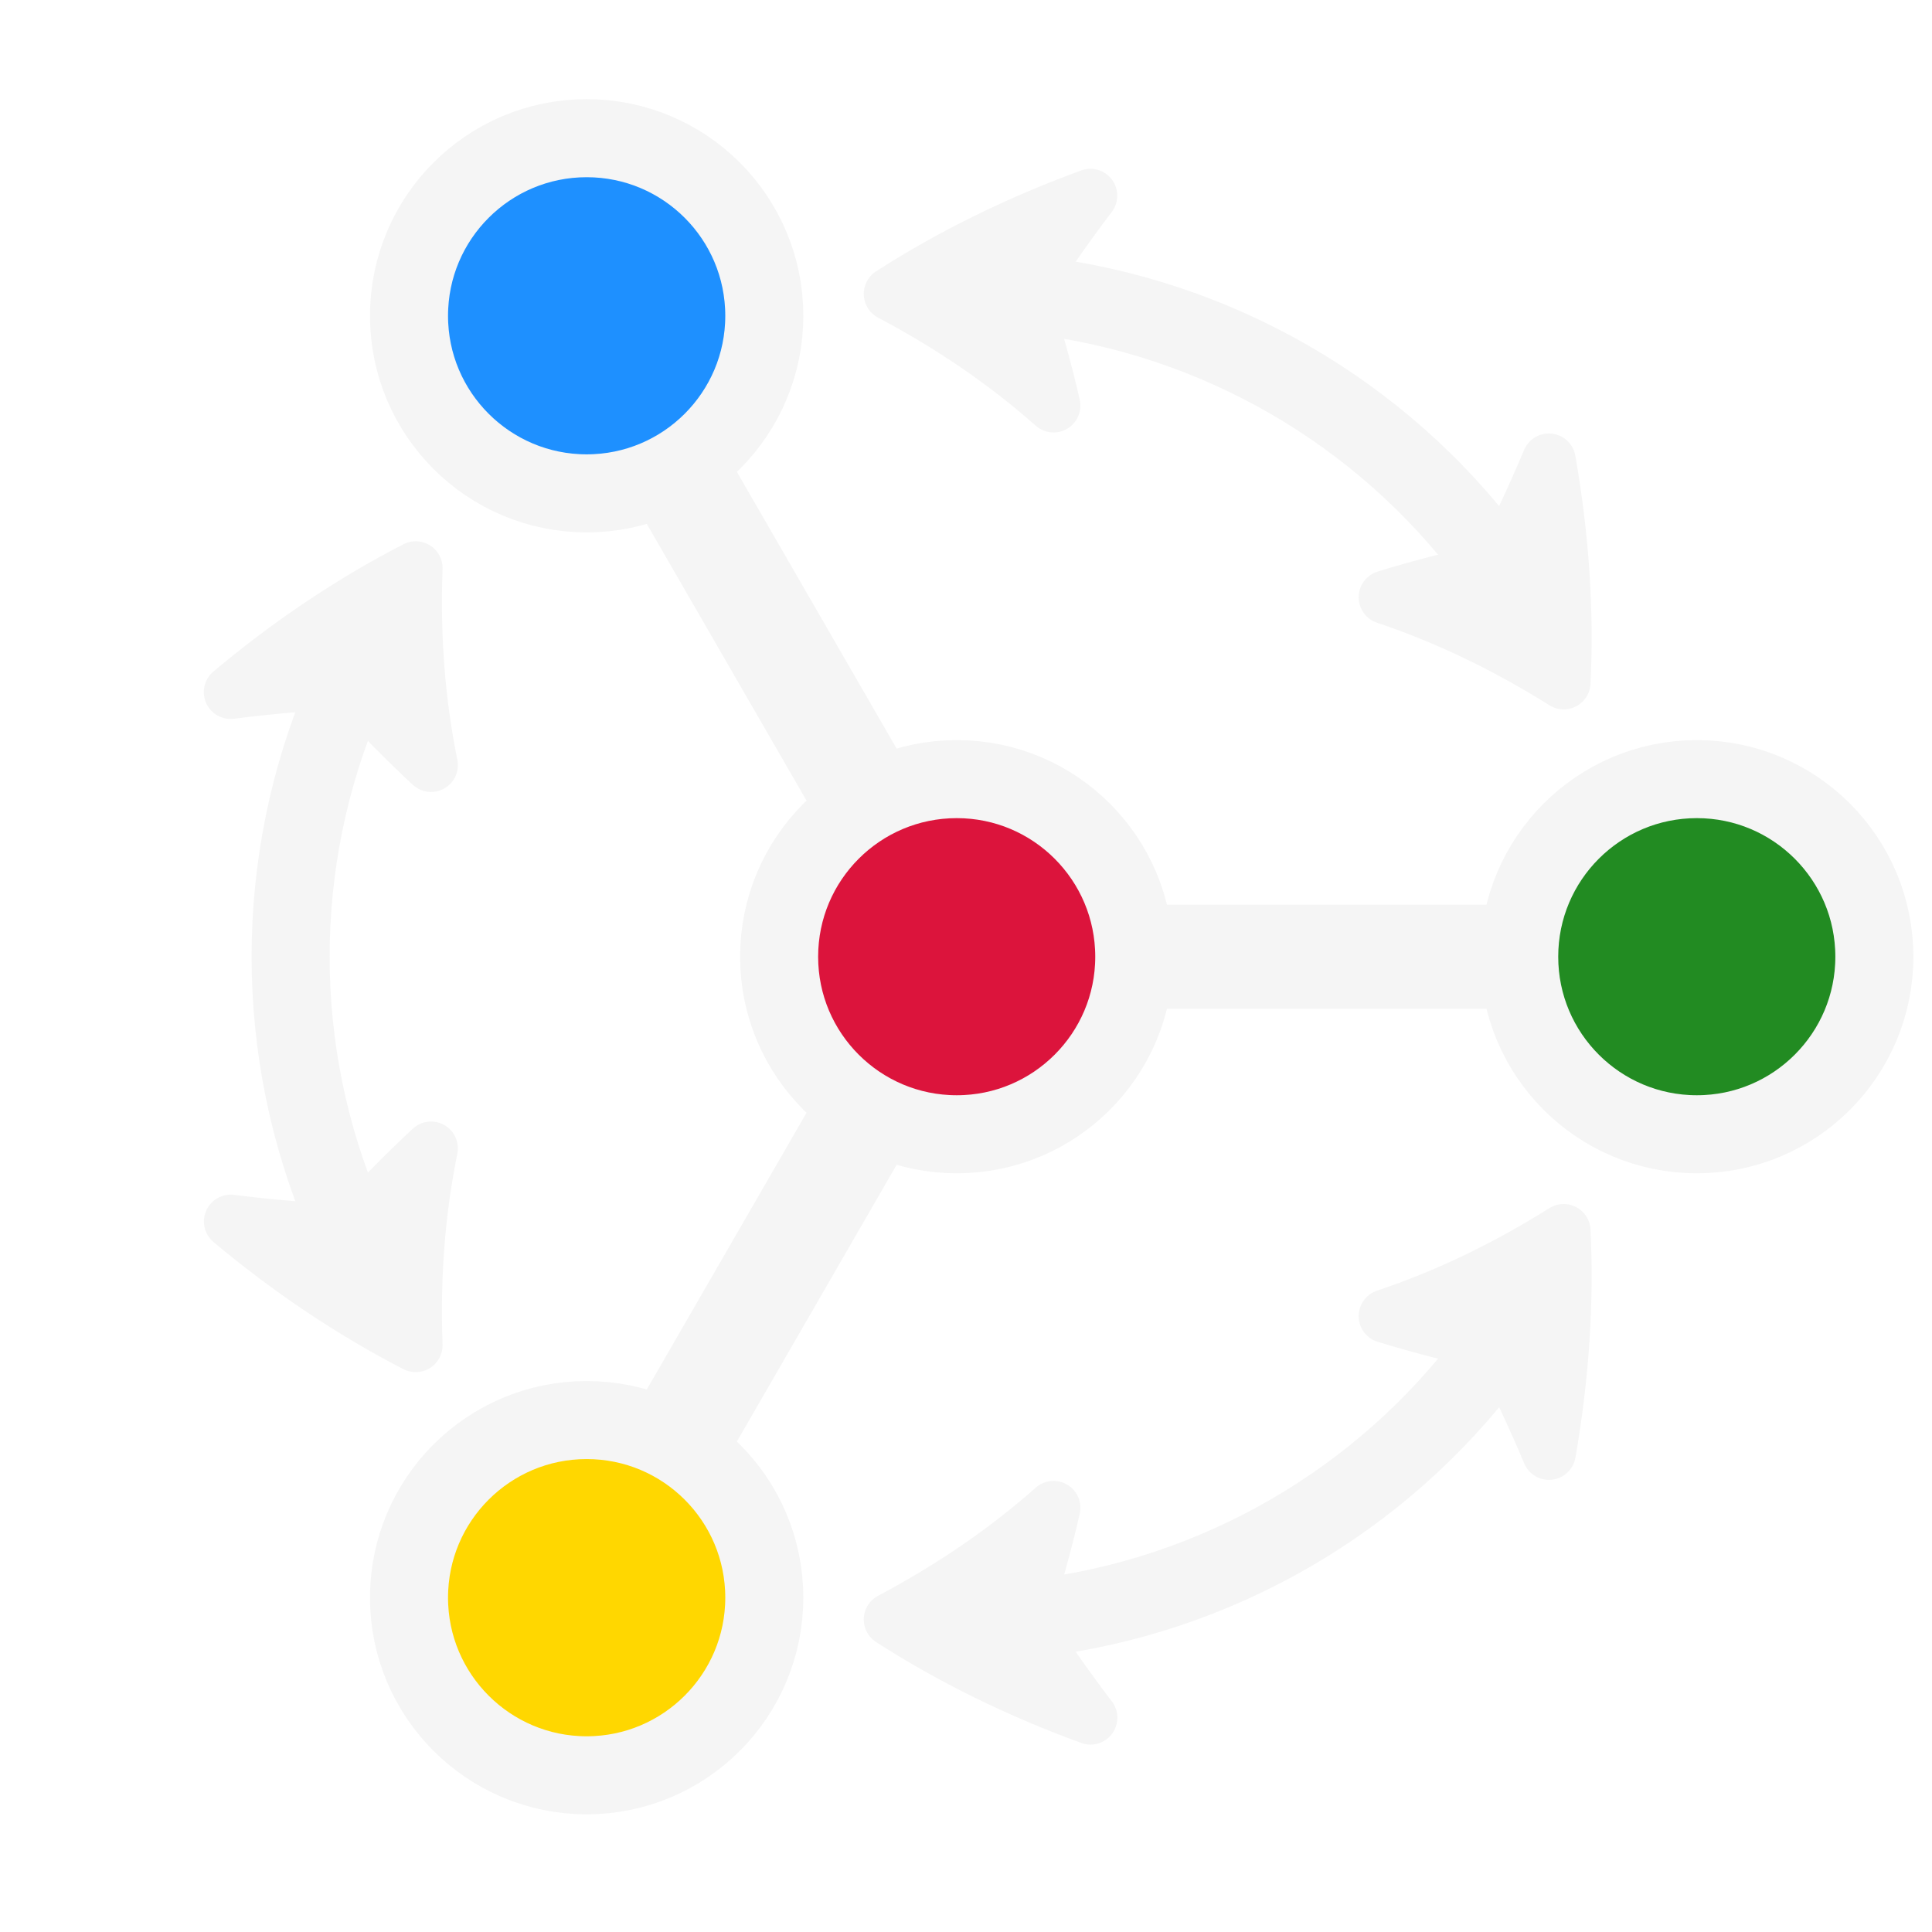
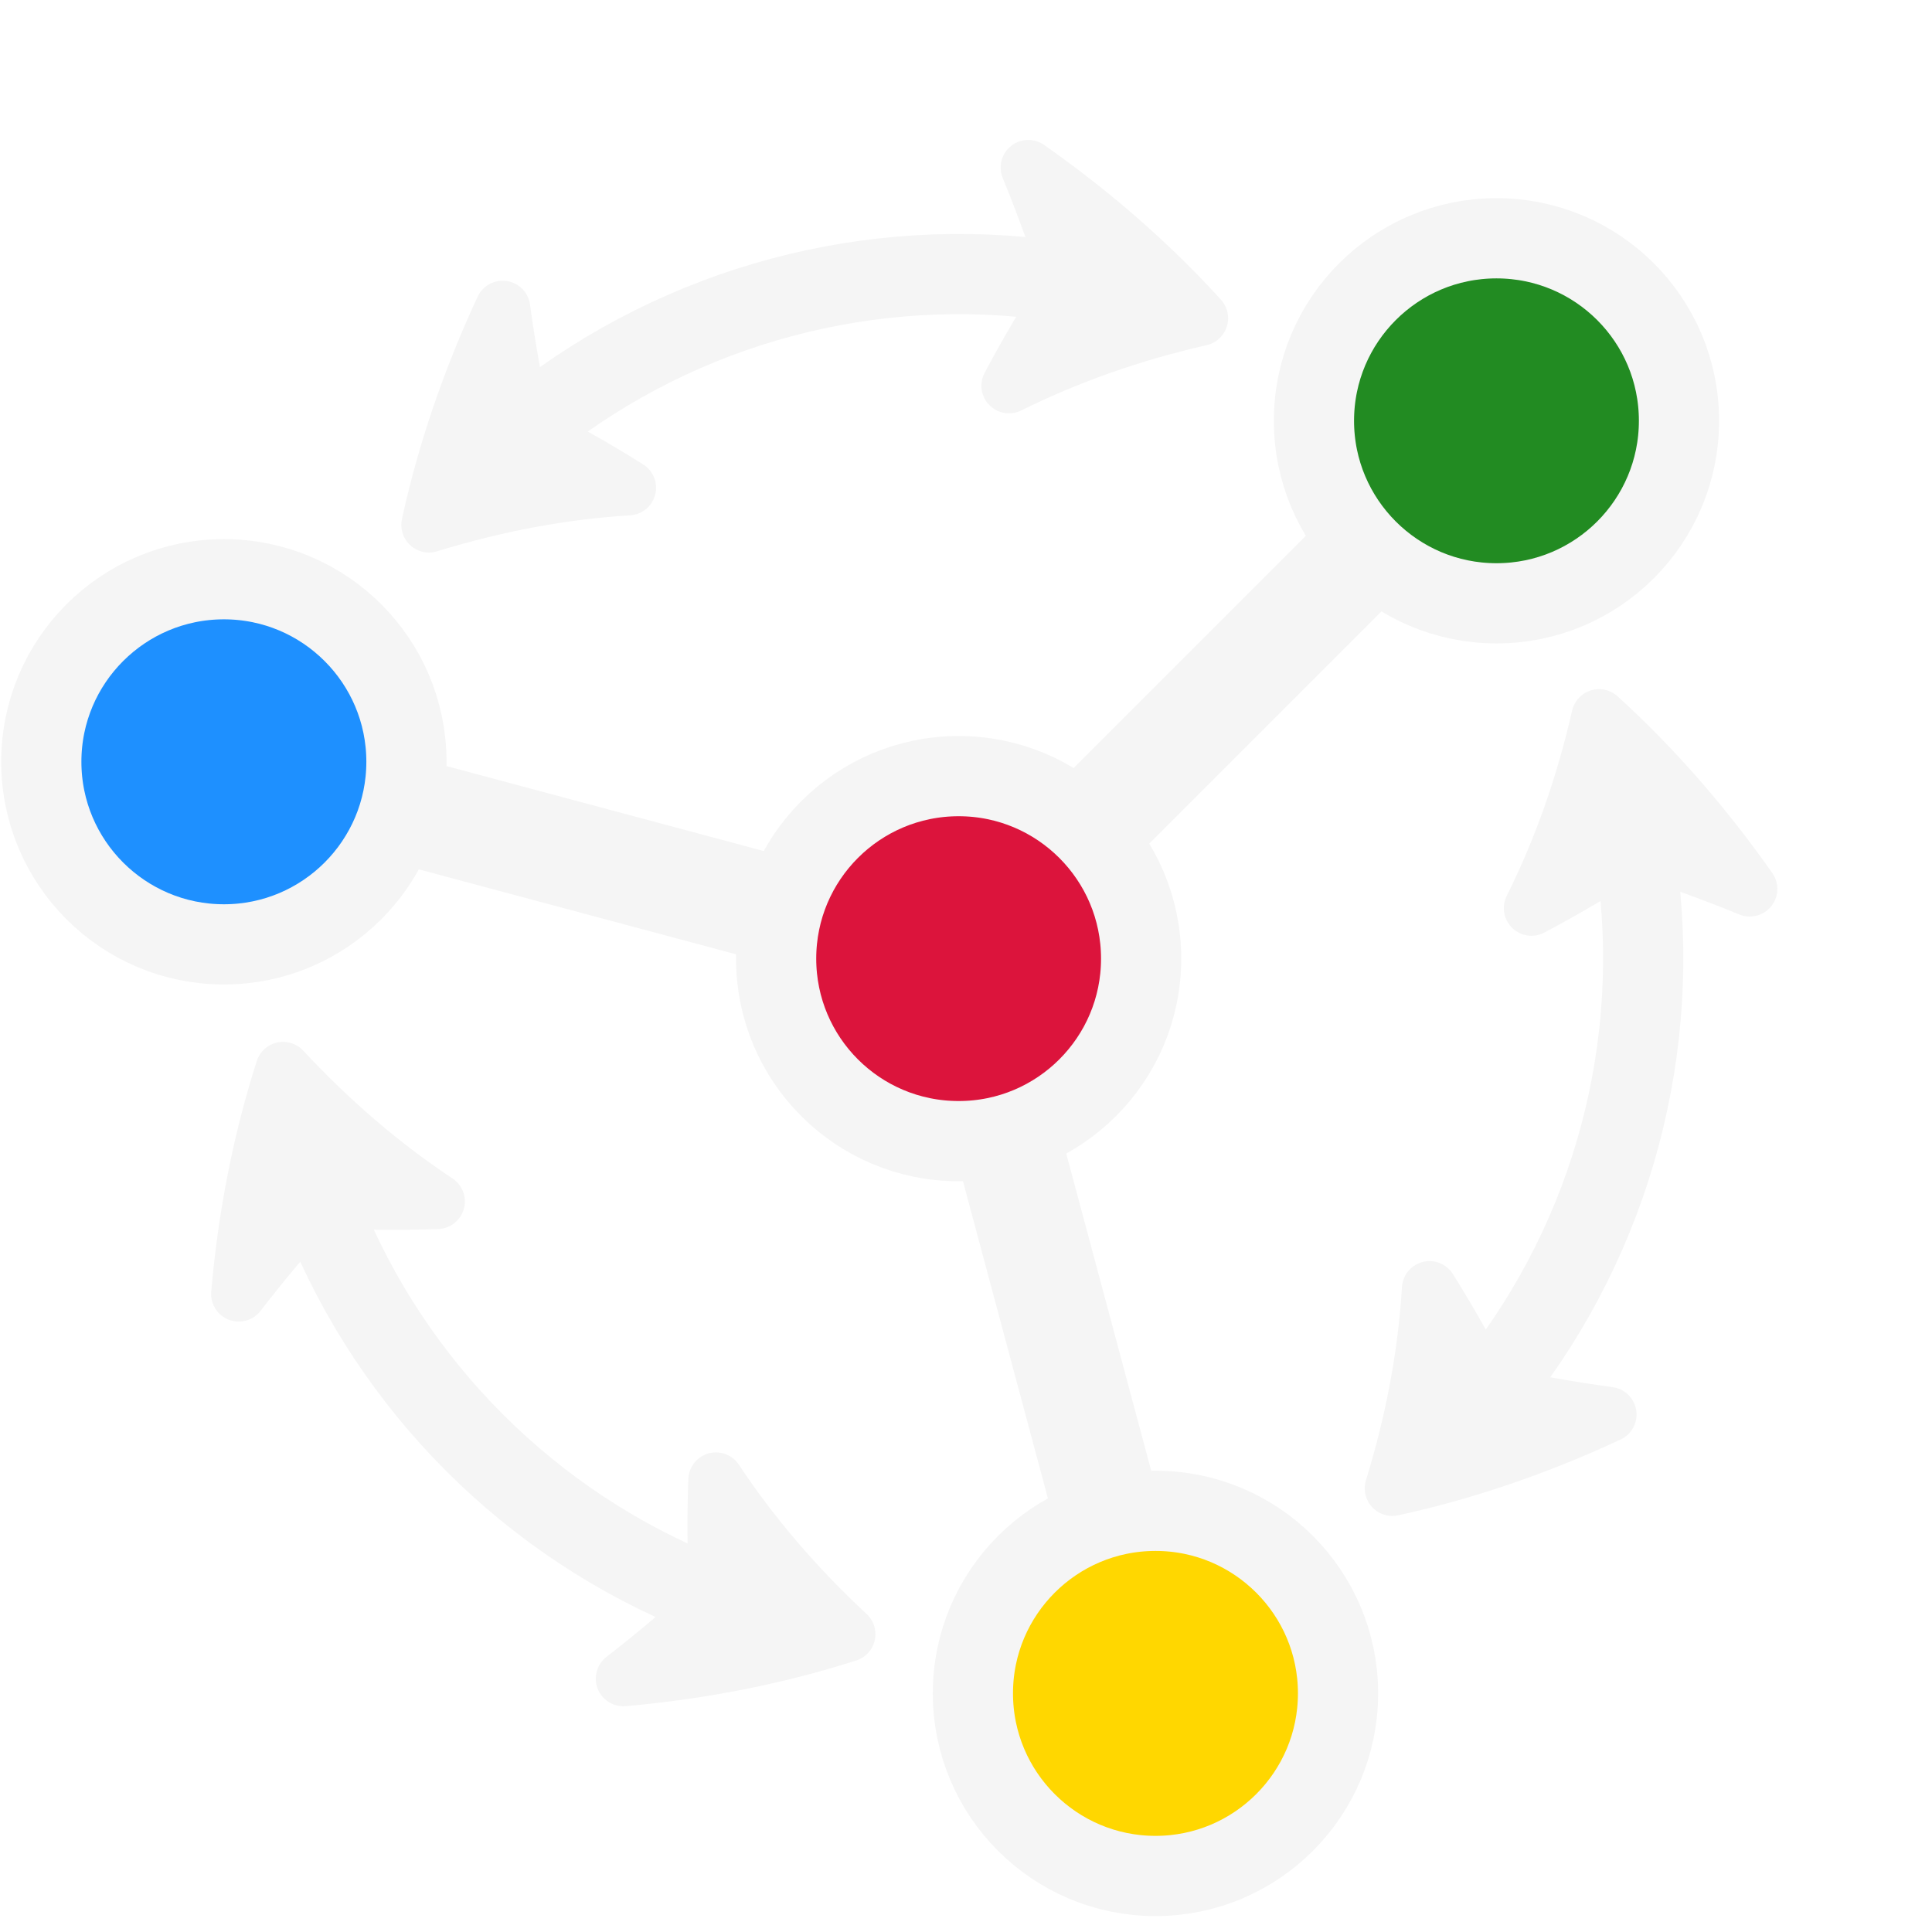
- <svg xmlns="http://www.w3.org/2000/svg" width="73.288pt" height="73.288pt" viewBox="0 0 73.288 73.288">
+ <svg xmlns="http://www.w3.org/2000/svg" width="71.451pt" height="71.451pt" viewBox="0 0 71.451 71.451">
  <defs>
    <clipPath id="clip-0">
-       <path clip-rule="nonzero" d="M 0 0 L 72.582 0 L 72.582 72.582 L 0 72.582 Z M 0 0 " />
+       <path clip-rule="nonzero" d="M 0 0 L 70.906 0 L 70.906 70.906 L 0 70.906 Z M 0 0 " />
    </clipPath>
    <clipPath id="clip-1">
-       <path clip-rule="nonzero" d="M 0 0 L 72.582 0 L 72.582 72.582 L 0 72.582 Z M 0 0 " />
+       <path clip-rule="nonzero" d="M 0 0 L 70.906 0 L 70.906 70.906 L 0 70.906 Z M 0 0 " />
    </clipPath>
    <clipPath id="clip-2">
-       <path clip-rule="nonzero" d="M 15 0 L 72.582 0 L 72.582 72.582 L 15 72.582 Z M 15 0 " />
+       <path clip-rule="nonzero" d="M 6 0 L 70.906 0 L 70.906 65 L 6 65 Z M 6 0 " />
    </clipPath>
    <clipPath id="clip-3">
-       <path clip-rule="nonzero" d="M 0 12 L 71 12 L 71 72.582 L 0 72.582 Z M 0 12 " />
+       <path clip-rule="nonzero" d="M 0 0 L 57 0 L 57 70.906 L 0 70.906 Z M 0 0 " />
    </clipPath>
    <clipPath id="clip-4">
-       <path clip-rule="nonzero" d="M 0 0 L 72.582 0 L 72.582 64 L 0 64 Z M 0 0 " />
+       <path clip-rule="nonzero" d="M 0 13 L 70.906 13 L 70.906 70.906 L 0 70.906 Z M 0 13 " />
    </clipPath>
    <clipPath id="clip-5">
-       <path clip-rule="nonzero" d="M 0 0 L 55 0 L 55 72.582 L 0 72.582 Z M 0 0 " />
+       <path clip-rule="nonzero" d="M 0 0 L 70.906 0 L 70.906 58 L 0 58 Z M 0 0 " />
    </clipPath>
    <clipPath id="clip-6">
-       <path clip-rule="nonzero" d="M 0 9 L 72.582 9 L 72.582 72.582 L 0 72.582 Z M 0 9 " />
+       <path clip-rule="nonzero" d="M 0 2 L 68 2 L 68 70.906 L 0 70.906 Z M 0 2 " />
+     </clipPath>
+     <clipPath id="clip-7">
+       <path clip-rule="nonzero" d="M 13 0 L 70.906 0 L 70.906 70.906 L 13 70.906 Z M 13 0 " />
    </clipPath>
  </defs>
-   <path fill="none" stroke-width="3.985" stroke-linecap="butt" stroke-linejoin="miter" stroke="rgb(95.999%, 95.999%, 95.999%)" stroke-opacity="1" stroke-miterlimit="10" d="M 5.669 -0.002 L 22.677 -0.002 " transform="matrix(0.990378, 0, 0, -0.990378, 36.29142, 36.29142)" />
  <g clip-path="url(#clip-0)">
-     <path fill="none" stroke-width="3.985" stroke-linecap="butt" stroke-linejoin="miter" stroke="rgb(95.999%, 95.999%, 95.999%)" stroke-opacity="1" stroke-miterlimit="10" d="M -2.834 4.909 L -11.338 19.641 " transform="matrix(0.990378, 0, 0, -0.990378, 36.29142, 36.29142)" />
-     <path fill="none" stroke-width="3.985" stroke-linecap="butt" stroke-linejoin="miter" stroke="rgb(95.999%, 95.999%, 95.999%)" stroke-opacity="1" stroke-miterlimit="10" d="M -2.834 -4.908 L -11.338 -19.64 " transform="matrix(0.990378, 0, 0, -0.990378, 36.29142, 36.29142)" />
+     <path fill="none" stroke-width="3.985" stroke-linecap="butt" stroke-linejoin="miter" stroke="rgb(95.999%, 95.999%, 95.999%)" stroke-opacity="1" stroke-miterlimit="10" d="M 4.008 4.008 L 16.037 16.037 " transform="matrix(0.992375, 0, 0, -0.992375, 35.4526, 35.45359)" />
+     <path fill="none" stroke-width="3.985" stroke-linecap="butt" stroke-linejoin="miter" stroke="rgb(95.999%, 95.999%, 95.999%)" stroke-opacity="1" stroke-miterlimit="10" d="M -5.475 1.469 L -21.905 5.869 " transform="matrix(0.992375, 0, 0, -0.992375, 35.4526, 35.45359)" />
+     <path fill="none" stroke-width="3.985" stroke-linecap="butt" stroke-linejoin="miter" stroke="rgb(95.999%, 95.999%, 95.999%)" stroke-opacity="1" stroke-miterlimit="10" d="M 1.469 -5.475 L 5.87 -21.905 " transform="matrix(0.992375, 0, 0, -0.992375, 35.4526, 35.45359)" />
  </g>
-   <path fill-rule="nonzero" fill="rgb(86.4%, 7.999%, 23.499%)" fill-opacity="1" d="M 43.027 36.293 C 43.027 32.57 40.012 29.555 36.293 29.555 C 32.57 29.555 29.555 32.57 29.555 36.293 C 29.555 40.012 32.57 43.027 36.293 43.027 C 40.012 43.027 43.027 40.012 43.027 36.293 Z M 43.027 36.293 " />
+   <path fill-rule="nonzero" fill="rgb(86.4%, 7.999%, 23.499%)" fill-opacity="1" d="M 42.203 35.453 C 42.203 31.727 39.18 28.703 35.453 28.703 C 31.723 28.703 28.703 31.727 28.703 35.453 C 28.703 39.184 31.723 42.203 35.453 42.203 C 39.18 42.203 42.203 39.184 42.203 35.453 Z M 42.203 35.453 " />
  <g clip-path="url(#clip-1)">
-     <path fill="none" stroke-width="2.989" stroke-linecap="butt" stroke-linejoin="miter" stroke="rgb(95.999%, 95.999%, 95.999%)" stroke-opacity="1" stroke-miterlimit="10" d="M 6.801 -0.002 C 6.801 3.757 3.756 6.802 0.002 6.802 C -3.757 6.802 -6.802 3.757 -6.802 -0.002 C -6.802 -3.756 -3.757 -6.801 0.002 -6.801 C 3.756 -6.801 6.801 -3.756 6.801 -0.002 Z M 6.801 -0.002 " transform="matrix(0.990378, 0, 0, -0.990378, 36.29142, 36.29142)" />
+     <path fill="none" stroke-width="2.989" stroke-linecap="butt" stroke-linejoin="miter" stroke="rgb(95.999%, 95.999%, 95.999%)" stroke-opacity="1" stroke-miterlimit="10" d="M 6.802 0 C 6.802 3.756 3.756 6.802 0.001 6.802 C -3.759 6.802 -6.801 3.756 -6.801 0 C -6.801 -3.759 -3.759 -6.801 0.001 -6.801 C 3.756 -6.801 6.802 -3.759 6.802 0 Z M 6.802 0 " transform="matrix(0.992375, 0, 0, -0.992375, 35.4526, 35.45359)" />
  </g>
-   <path fill-rule="nonzero" fill="rgb(13.199%, 54.5%, 13.199%)" fill-opacity="1" d="M 71.102 36.293 C 71.102 32.57 68.086 29.555 64.367 29.555 C 60.645 29.555 57.629 32.57 57.629 36.293 C 57.629 40.012 60.645 43.027 64.367 43.027 C 68.086 43.027 71.102 40.012 71.102 36.293 Z M 71.102 36.293 " />
+   <path fill-rule="nonzero" fill="rgb(13.199%, 54.5%, 13.199%)" fill-opacity="1" d="M 62.094 15.562 C 62.094 11.832 59.074 8.812 55.344 8.812 C 51.617 8.812 48.594 11.832 48.594 15.562 C 48.594 19.289 51.617 22.312 55.344 22.312 C 59.074 22.312 62.094 19.289 62.094 15.562 Z M 62.094 15.562 " />
  <g clip-path="url(#clip-2)">
-     <path fill="none" stroke-width="2.989" stroke-linecap="butt" stroke-linejoin="miter" stroke="rgb(95.999%, 95.999%, 95.999%)" stroke-opacity="1" stroke-miterlimit="10" d="M 35.148 -0.002 C 35.148 3.757 32.103 6.802 28.349 6.802 C 24.59 6.802 21.545 3.757 21.545 -0.002 C 21.545 -3.756 24.59 -6.801 28.349 -6.801 C 32.103 -6.801 35.148 -3.756 35.148 -0.002 Z M 35.148 -0.002 " transform="matrix(0.990378, 0, 0, -0.990378, 36.29142, 36.29142)" />
+     <path fill="none" stroke-width="2.989" stroke-linecap="butt" stroke-linejoin="miter" stroke="rgb(95.999%, 95.999%, 95.999%)" stroke-opacity="1" stroke-miterlimit="10" d="M 26.846 20.044 C 26.846 23.803 23.803 26.846 20.044 26.846 C 16.289 26.846 13.242 23.803 13.242 20.044 C 13.242 16.289 16.289 13.242 20.044 13.242 C 23.803 13.242 26.846 16.289 26.846 20.044 Z M 26.846 20.044 " transform="matrix(0.992375, 0, 0, -0.992375, 35.4526, 35.45359)" />
  </g>
-   <path fill-rule="nonzero" fill="rgb(11.6%, 56.499%, 100%)" fill-opacity="1" stroke-width="2.989" stroke-linecap="butt" stroke-linejoin="miter" stroke="rgb(95.999%, 95.999%, 95.999%)" stroke-opacity="1" stroke-miterlimit="10" d="M -7.37 24.547 C -7.37 28.306 -10.415 31.351 -14.174 31.351 C -17.929 31.351 -20.978 28.306 -20.978 24.547 C -20.978 20.792 -17.929 17.747 -14.174 17.747 C -10.415 17.747 -7.37 20.792 -7.37 24.547 Z M -7.37 24.547 " transform="matrix(0.990378, 0, 0, -0.990378, 36.29142, 36.29142)" />
-   <path fill-rule="nonzero" fill="rgb(100%, 84.399%, 0%)" fill-opacity="1" d="M 28.992 60.605 C 28.992 56.883 25.977 53.867 22.254 53.867 C 18.535 53.867 15.516 56.883 15.516 60.605 C 15.516 64.324 18.535 67.344 22.254 67.344 C 25.977 67.344 28.992 64.324 28.992 60.605 Z M 28.992 60.605 " />
+   <path fill-rule="nonzero" fill="rgb(11.6%, 56.499%, 100%)" fill-opacity="1" d="M 15.031 28.172 C 15.031 24.445 12.008 21.422 8.281 21.422 C 4.551 21.422 1.527 24.445 1.527 28.172 C 1.527 31.902 4.551 34.926 8.281 34.926 C 12.008 34.926 15.031 31.902 15.031 28.172 Z M 15.031 28.172 " />
  <g clip-path="url(#clip-3)">
-     <path fill="none" stroke-width="2.989" stroke-linecap="butt" stroke-linejoin="miter" stroke="rgb(95.999%, 95.999%, 95.999%)" stroke-opacity="1" stroke-miterlimit="10" d="M -7.37 -24.55 C -7.37 -20.791 -10.415 -17.747 -14.174 -17.747 C -17.929 -17.747 -20.978 -20.791 -20.978 -24.55 C -20.978 -28.305 -17.929 -31.354 -14.174 -31.354 C -10.415 -31.354 -7.37 -28.305 -7.37 -24.55 Z M -7.37 -24.55 " transform="matrix(0.990378, 0, 0, -0.990378, 36.29142, 36.29142)" />
+     <path fill="none" stroke-width="2.989" stroke-linecap="butt" stroke-linejoin="miter" stroke="rgb(95.999%, 95.999%, 95.999%)" stroke-opacity="1" stroke-miterlimit="10" d="M -20.578 7.338 C -20.578 11.093 -23.625 14.14 -27.38 14.14 C -31.139 14.14 -34.186 11.093 -34.186 7.338 C -34.186 3.579 -31.139 0.532 -27.38 0.532 C -23.625 0.532 -20.578 3.579 -20.578 7.338 Z M -20.578 7.338 " transform="matrix(0.992375, 0, 0, -0.992375, 35.4526, 35.45359)" />
  </g>
+   <path fill-rule="nonzero" fill="rgb(100%, 84.399%, 0%)" fill-opacity="1" d="M 49.484 62.625 C 49.484 58.898 46.461 55.875 42.734 55.875 C 39.004 55.875 35.98 58.898 35.98 62.625 C 35.98 66.355 39.004 69.379 42.734 69.379 C 46.461 69.379 49.484 66.355 49.484 62.625 Z M 49.484 62.625 " />
  <g clip-path="url(#clip-4)">
-     <path fill="none" stroke-width="2.989" stroke-linecap="butt" stroke-linejoin="miter" stroke="rgb(95.999%, 95.999%, 95.999%)" stroke-opacity="1" stroke-miterlimit="10" d="M 20.433 15.282 C 16.256 20.867 9.945 24.512 3.019 25.336 " transform="matrix(0.990378, 0, 0, -0.990378, 36.29142, 36.29142)" />
+     <path fill="none" stroke-width="2.989" stroke-linecap="butt" stroke-linejoin="miter" stroke="rgb(95.999%, 95.999%, 95.999%)" stroke-opacity="1" stroke-miterlimit="10" d="M 14.14 -27.38 C 14.14 -23.625 11.093 -20.578 7.338 -20.578 C 3.579 -20.578 0.532 -23.625 0.532 -27.38 C 0.532 -31.139 3.579 -34.186 7.338 -34.186 C 11.093 -34.186 14.14 -31.139 14.14 -27.38 Z M 14.14 -27.38 " transform="matrix(0.992375, 0, 0, -0.992375, 35.4526, 35.45359)" />
  </g>
-   <path fill-rule="nonzero" fill="rgb(95.999%, 95.999%, 95.999%)" fill-opacity="1" stroke-width="2.057" stroke-linecap="butt" stroke-linejoin="round" stroke="rgb(95.999%, 95.999%, 95.999%)" stroke-opacity="1" stroke-miterlimit="10" d="M 23.249 10.502 C 23.383 13.247 23.193 16.103 22.681 19.013 C 22.085 17.594 21.438 16.209 20.732 14.868 C 19.265 14.568 17.829 14.202 16.425 13.768 C 18.721 12.999 21.012 11.906 23.249 10.502 Z M 23.249 10.502 " transform="matrix(0.990378, 0, 0, -0.990378, 36.29142, 36.29142)" />
-   <path fill-rule="nonzero" fill="rgb(95.999%, 95.999%, 95.999%)" fill-opacity="1" stroke-width="2.057" stroke-linecap="butt" stroke-linejoin="round" stroke="rgb(95.999%, 95.999%, 95.999%)" stroke-opacity="1" stroke-miterlimit="10" d="M -2.531 25.387 C -0.196 24.153 1.899 22.713 3.709 21.108 C 3.382 22.54 2.979 23.967 2.51 25.391 C 3.315 26.669 4.19 27.923 5.121 29.15 C 2.348 28.136 -0.219 26.874 -2.531 25.387 Z M -2.531 25.387 " transform="matrix(0.990378, 0, 0, -0.990378, 36.29142, 36.29142)" />
  <g clip-path="url(#clip-5)">
-     <path fill="none" stroke-width="2.989" stroke-linecap="butt" stroke-linejoin="miter" stroke="rgb(95.999%, 95.999%, 95.999%)" stroke-opacity="1" stroke-miterlimit="10" d="M -23.451 10.052 C -26.2 3.643 -26.2 -3.642 -23.451 -10.051 " transform="matrix(0.990378, 0, 0, -0.990378, 36.29142, 36.29142)" />
+     <path fill="none" stroke-width="2.989" stroke-linecap="butt" stroke-linejoin="miter" stroke="rgb(95.999%, 95.999%, 95.999%)" stroke-opacity="1" stroke-miterlimit="10" d="M 3.642 25.252 C -3.263 26.247 -10.301 24.362 -15.78 20.048 " transform="matrix(0.992375, 0, 0, -0.992375, 35.4526, 35.45359)" />
  </g>
-   <path fill-rule="nonzero" fill="rgb(95.999%, 95.999%, 95.999%)" fill-opacity="1" stroke-width="2.057" stroke-linecap="butt" stroke-linejoin="round" stroke="rgb(95.999%, 95.999%, 95.999%)" stroke-opacity="1" stroke-miterlimit="10" d="M -20.721 14.884 C -23.163 13.626 -25.545 12.036 -27.809 10.135 C -26.279 10.332 -24.756 10.462 -23.246 10.522 C -22.248 9.401 -21.21 8.34 -20.134 7.339 C -20.619 9.713 -20.82 12.245 -20.721 14.884 Z M -20.721 14.884 " transform="matrix(0.990378, 0, 0, -0.990378, 36.29142, 36.29142)" />
-   <path fill-rule="nonzero" fill="rgb(95.999%, 95.999%, 95.999%)" fill-opacity="1" stroke-width="2.057" stroke-linecap="butt" stroke-linejoin="round" stroke="rgb(95.999%, 95.999%, 95.999%)" stroke-opacity="1" stroke-miterlimit="10" d="M -20.721 -14.883 C -20.82 -12.244 -20.619 -9.712 -20.134 -7.342 C -21.21 -8.344 -22.248 -9.405 -23.242 -10.521 C -24.756 -10.462 -26.279 -10.335 -27.805 -10.142 C -25.541 -12.035 -23.163 -13.625 -20.721 -14.883 Z M -20.721 -14.883 " transform="matrix(0.990378, 0, 0, -0.990378, 36.29142, 36.29142)" />
+   <path fill-rule="nonzero" fill="rgb(95.999%, 95.999%, 95.999%)" fill-opacity="1" stroke-width="2.057" stroke-linecap="butt" stroke-linejoin="round" stroke="rgb(95.999%, 95.999%, 95.999%)" stroke-opacity="1" stroke-miterlimit="10" d="M 9.015 23.866 C 7.165 25.901 5.011 27.787 2.595 29.483 C 3.177 28.058 3.697 26.621 4.149 25.177 C 3.323 23.925 2.567 22.65 1.878 21.351 C 4.047 22.429 6.44 23.28 9.015 23.866 Z M 9.015 23.866 " transform="matrix(0.992375, 0, 0, -0.992375, 35.4526, 35.45359)" />
+   <path fill-rule="nonzero" fill="rgb(95.999%, 95.999%, 95.999%)" fill-opacity="1" stroke-width="2.057" stroke-linecap="butt" stroke-linejoin="round" stroke="rgb(95.999%, 95.999%, 95.999%)" stroke-opacity="1" stroke-miterlimit="10" d="M -19.74 16.163 C -17.217 16.938 -14.721 17.403 -12.304 17.548 C -13.548 18.332 -14.839 19.056 -16.181 19.729 C -16.512 21.205 -16.784 22.709 -16.992 24.236 C -18.236 21.559 -19.157 18.847 -19.74 16.163 Z M -19.74 16.163 " transform="matrix(0.992375, 0, 0, -0.992375, 35.4526, 35.45359)" />
  <g clip-path="url(#clip-6)">
-     <path fill="none" stroke-width="2.989" stroke-linecap="butt" stroke-linejoin="miter" stroke="rgb(95.999%, 95.999%, 95.999%)" stroke-opacity="1" stroke-miterlimit="10" d="M 3.019 -25.335 C 9.945 -24.511 16.256 -20.866 20.433 -15.281 " transform="matrix(0.990378, 0, 0, -0.990378, 36.29142, 36.29142)" />
+     <path fill="none" stroke-width="2.989" stroke-linecap="butt" stroke-linejoin="miter" stroke="rgb(95.999%, 95.999%, 95.999%)" stroke-opacity="1" stroke-miterlimit="10" d="M -23.692 -9.474 C -21.102 -15.949 -15.949 -21.102 -9.474 -23.692 " transform="matrix(0.992375, 0, 0, -0.992375, 35.4526, 35.45359)" />
  </g>
-   <path fill-rule="nonzero" fill="rgb(95.999%, 95.999%, 95.999%)" fill-opacity="1" stroke-width="2.057" stroke-linecap="butt" stroke-linejoin="round" stroke="rgb(95.999%, 95.999%, 95.999%)" stroke-opacity="1" stroke-miterlimit="10" d="M -2.531 -25.386 C -0.219 -26.873 2.348 -28.139 5.125 -29.149 C 4.19 -27.923 3.319 -26.668 2.51 -25.39 C 2.983 -23.97 3.382 -22.539 3.709 -21.107 C 1.899 -22.712 -0.196 -24.152 -2.531 -25.386 Z M -2.531 -25.386 " transform="matrix(0.990378, 0, 0, -0.990378, 36.29142, 36.29142)" />
-   <path fill-rule="nonzero" fill="rgb(95.999%, 95.999%, 95.999%)" fill-opacity="1" stroke-width="2.057" stroke-linecap="butt" stroke-linejoin="round" stroke="rgb(95.999%, 95.999%, 95.999%)" stroke-opacity="1" stroke-miterlimit="10" d="M 23.249 -10.501 C 21.012 -11.905 18.721 -13.002 16.425 -13.767 C 17.829 -14.197 19.269 -14.567 20.736 -14.867 C 21.438 -16.208 22.089 -17.589 22.685 -19.009 C 23.193 -16.102 23.383 -13.246 23.249 -10.501 Z M 23.249 -10.501 " transform="matrix(0.990378, 0, 0, -0.990378, 36.29142, 36.29142)" />
+   <path fill-rule="nonzero" fill="rgb(95.999%, 95.999%, 95.999%)" fill-opacity="1" stroke-width="2.057" stroke-linecap="butt" stroke-linejoin="round" stroke="rgb(95.999%, 95.999%, 95.999%)" stroke-opacity="1" stroke-miterlimit="10" d="M -25.176 -4.129 C -26.014 -6.746 -26.573 -9.553 -26.829 -12.497 C -25.888 -11.277 -24.904 -10.108 -23.877 -8.994 C -22.381 -9.084 -20.897 -9.1 -19.429 -9.049 C -21.448 -7.711 -23.381 -6.061 -25.176 -4.129 Z M -25.176 -4.129 " transform="matrix(0.992375, 0, 0, -0.992375, 35.4526, 35.45359)" />
+   <path fill-rule="nonzero" fill="rgb(95.999%, 95.999%, 95.999%)" fill-opacity="1" stroke-width="2.057" stroke-linecap="butt" stroke-linejoin="round" stroke="rgb(95.999%, 95.999%, 95.999%)" stroke-opacity="1" stroke-miterlimit="10" d="M -4.129 -25.176 C -6.061 -23.381 -7.711 -21.448 -9.045 -19.429 C -9.1 -20.897 -9.084 -22.381 -8.994 -23.877 C -10.108 -24.904 -11.273 -25.888 -12.493 -26.833 C -9.553 -26.573 -6.746 -26.014 -4.129 -25.176 Z M -4.129 -25.176 " transform="matrix(0.992375, 0, 0, -0.992375, 35.4526, 35.45359)" />
+   <g clip-path="url(#clip-7)">
+     <path fill="none" stroke-width="2.989" stroke-linecap="butt" stroke-linejoin="miter" stroke="rgb(95.999%, 95.999%, 95.999%)" stroke-opacity="1" stroke-miterlimit="10" d="M 20.052 -15.78 C 24.362 -10.301 26.248 -3.263 25.252 3.642 " transform="matrix(0.992375, 0, 0, -0.992375, 35.4526, 35.45359)" />
+   </g>
+   <path fill-rule="nonzero" fill="rgb(95.999%, 95.999%, 95.999%)" fill-opacity="1" stroke-width="2.057" stroke-linecap="butt" stroke-linejoin="round" stroke="rgb(95.999%, 95.999%, 95.999%)" stroke-opacity="1" stroke-miterlimit="10" d="M 16.163 -19.74 C 18.847 -19.157 21.559 -18.236 24.236 -16.988 C 22.709 -16.78 21.205 -16.512 19.729 -16.182 C 19.056 -14.839 18.332 -13.548 17.548 -12.3 C 17.403 -14.721 16.942 -17.217 16.163 -19.74 Z M 16.163 -19.74 " transform="matrix(0.992375, 0, 0, -0.992375, 35.4526, 35.45359)" />
+   <path fill-rule="nonzero" fill="rgb(95.999%, 95.999%, 95.999%)" fill-opacity="1" stroke-width="2.057" stroke-linecap="butt" stroke-linejoin="round" stroke="rgb(95.999%, 95.999%, 95.999%)" stroke-opacity="1" stroke-miterlimit="10" d="M 23.866 9.015 C 23.28 6.44 22.429 4.047 21.347 1.882 C 22.646 2.567 23.925 3.323 25.177 4.149 C 26.621 3.701 28.058 3.181 29.483 2.598 C 27.787 5.011 25.901 7.164 23.866 9.015 Z M 23.866 9.015 " transform="matrix(0.992375, 0, 0, -0.992375, 35.4526, 35.45359)" />
</svg>
